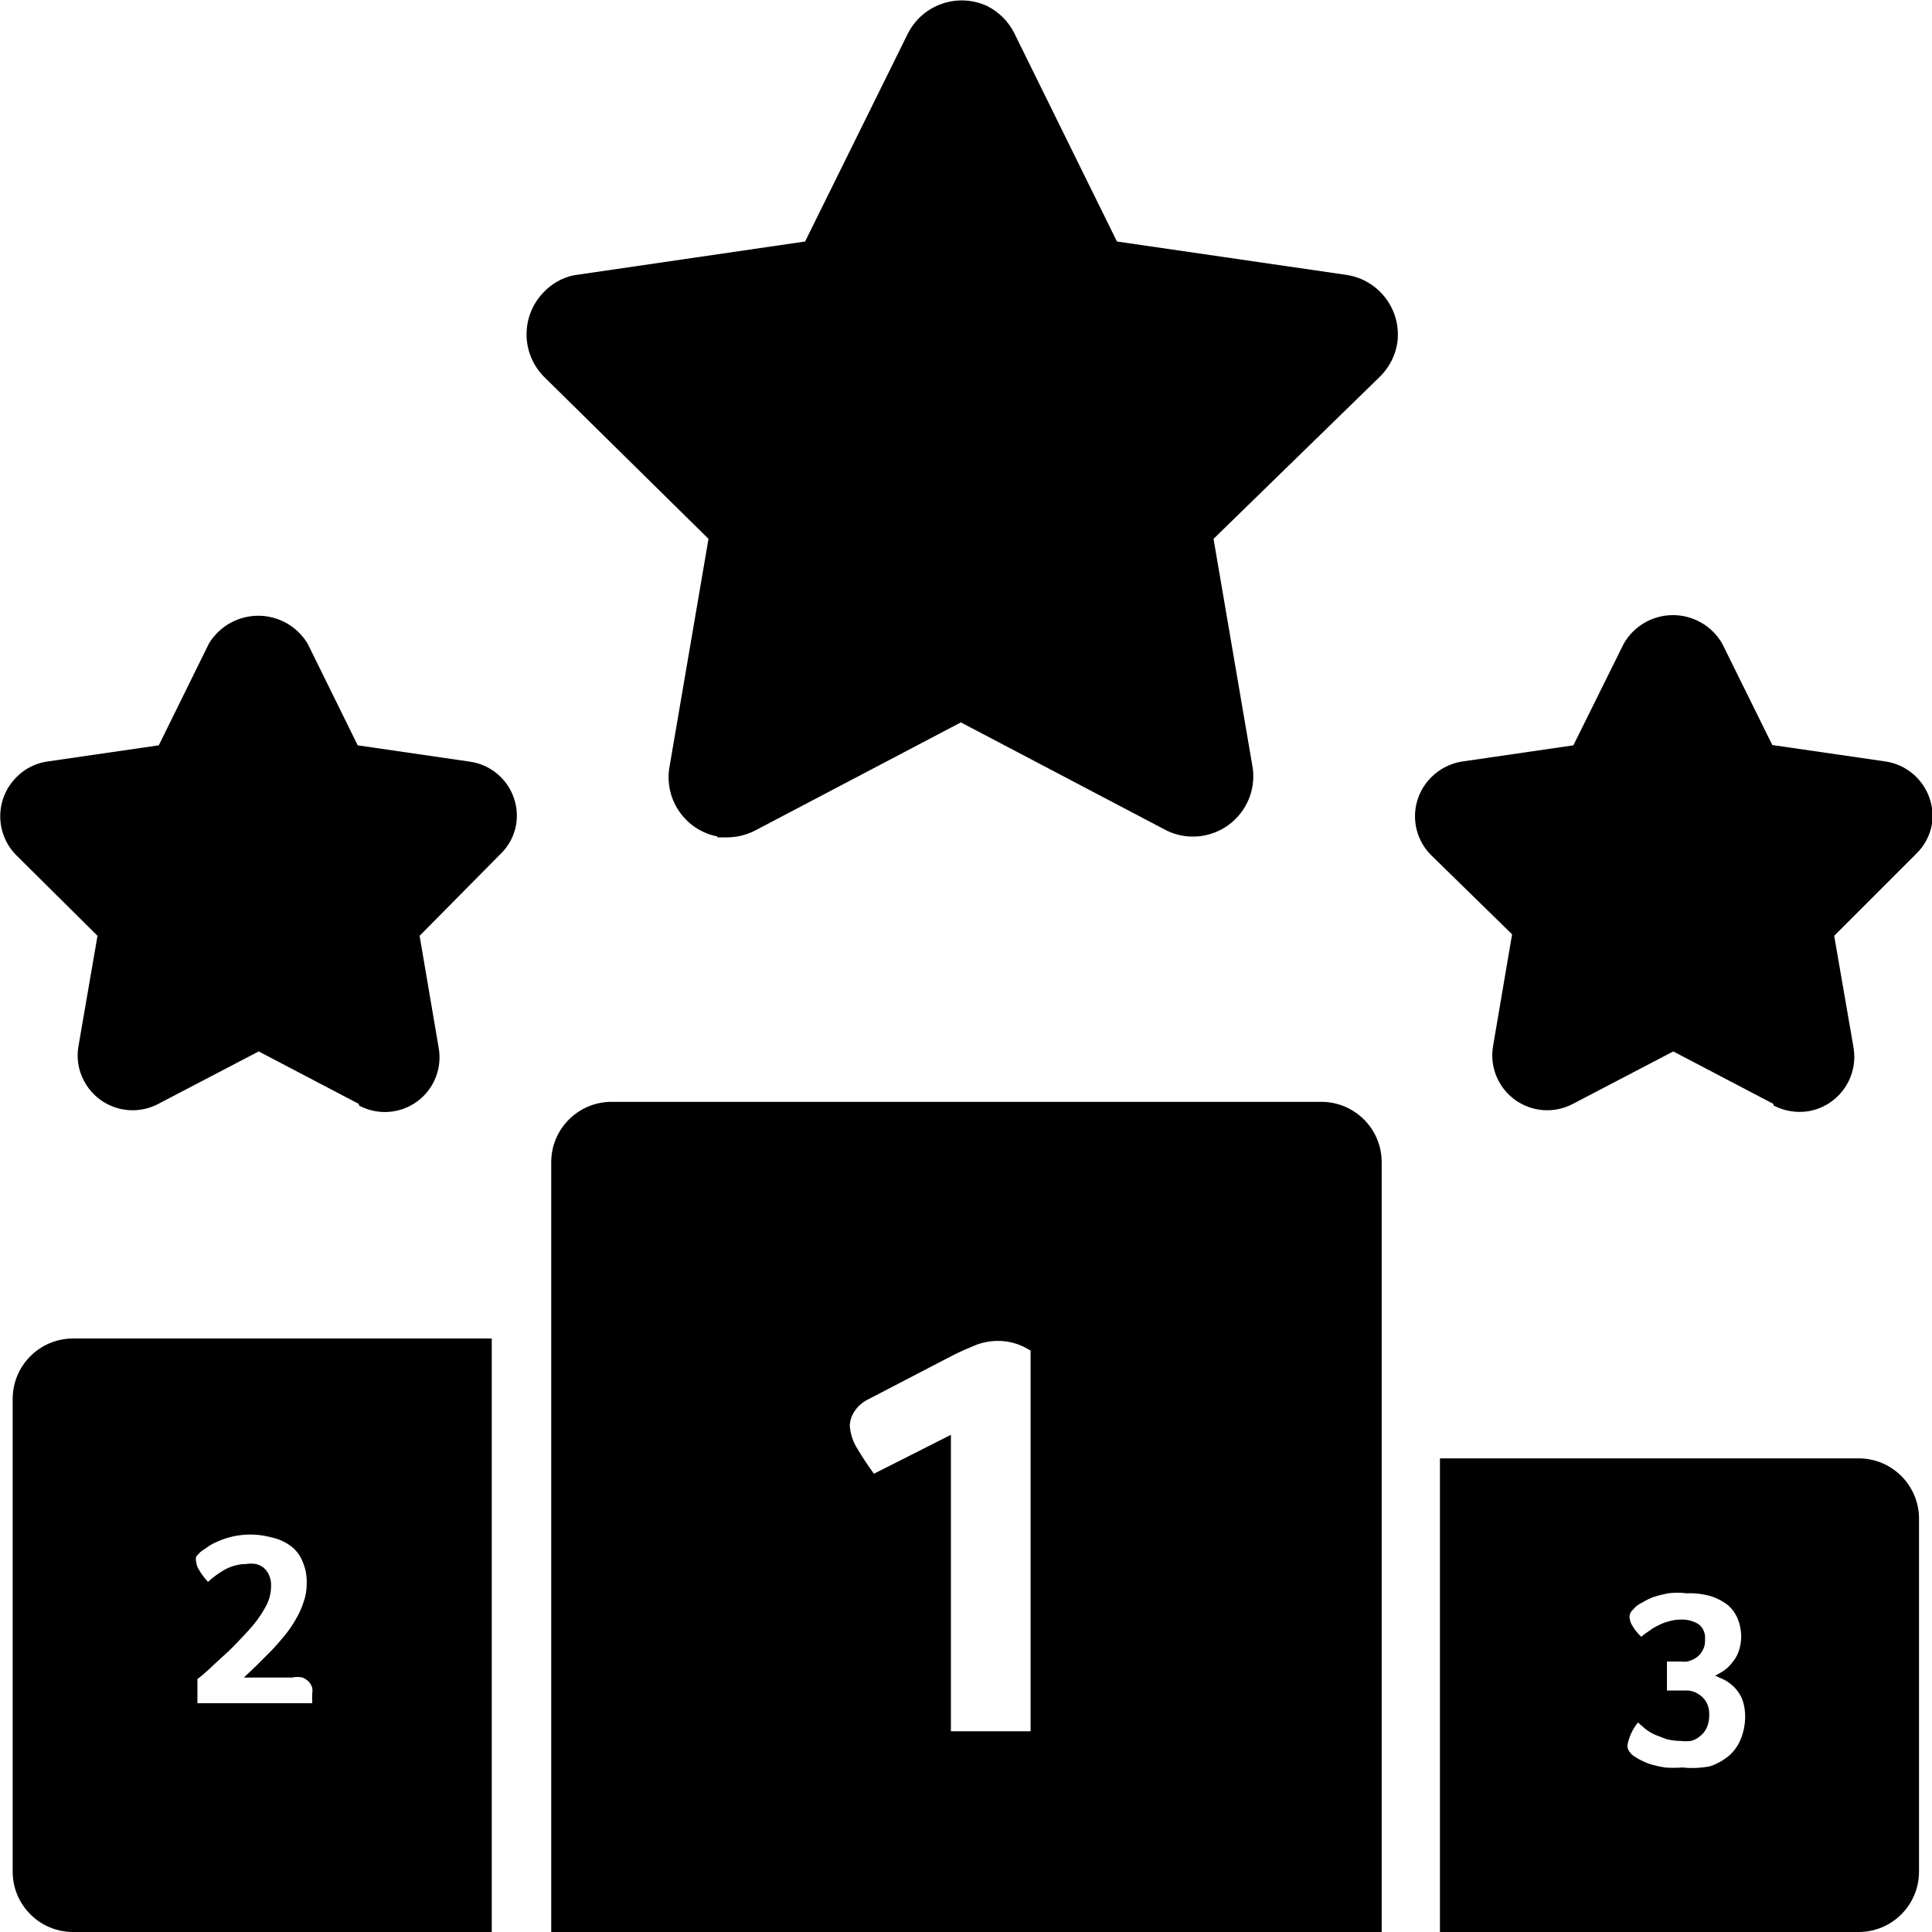
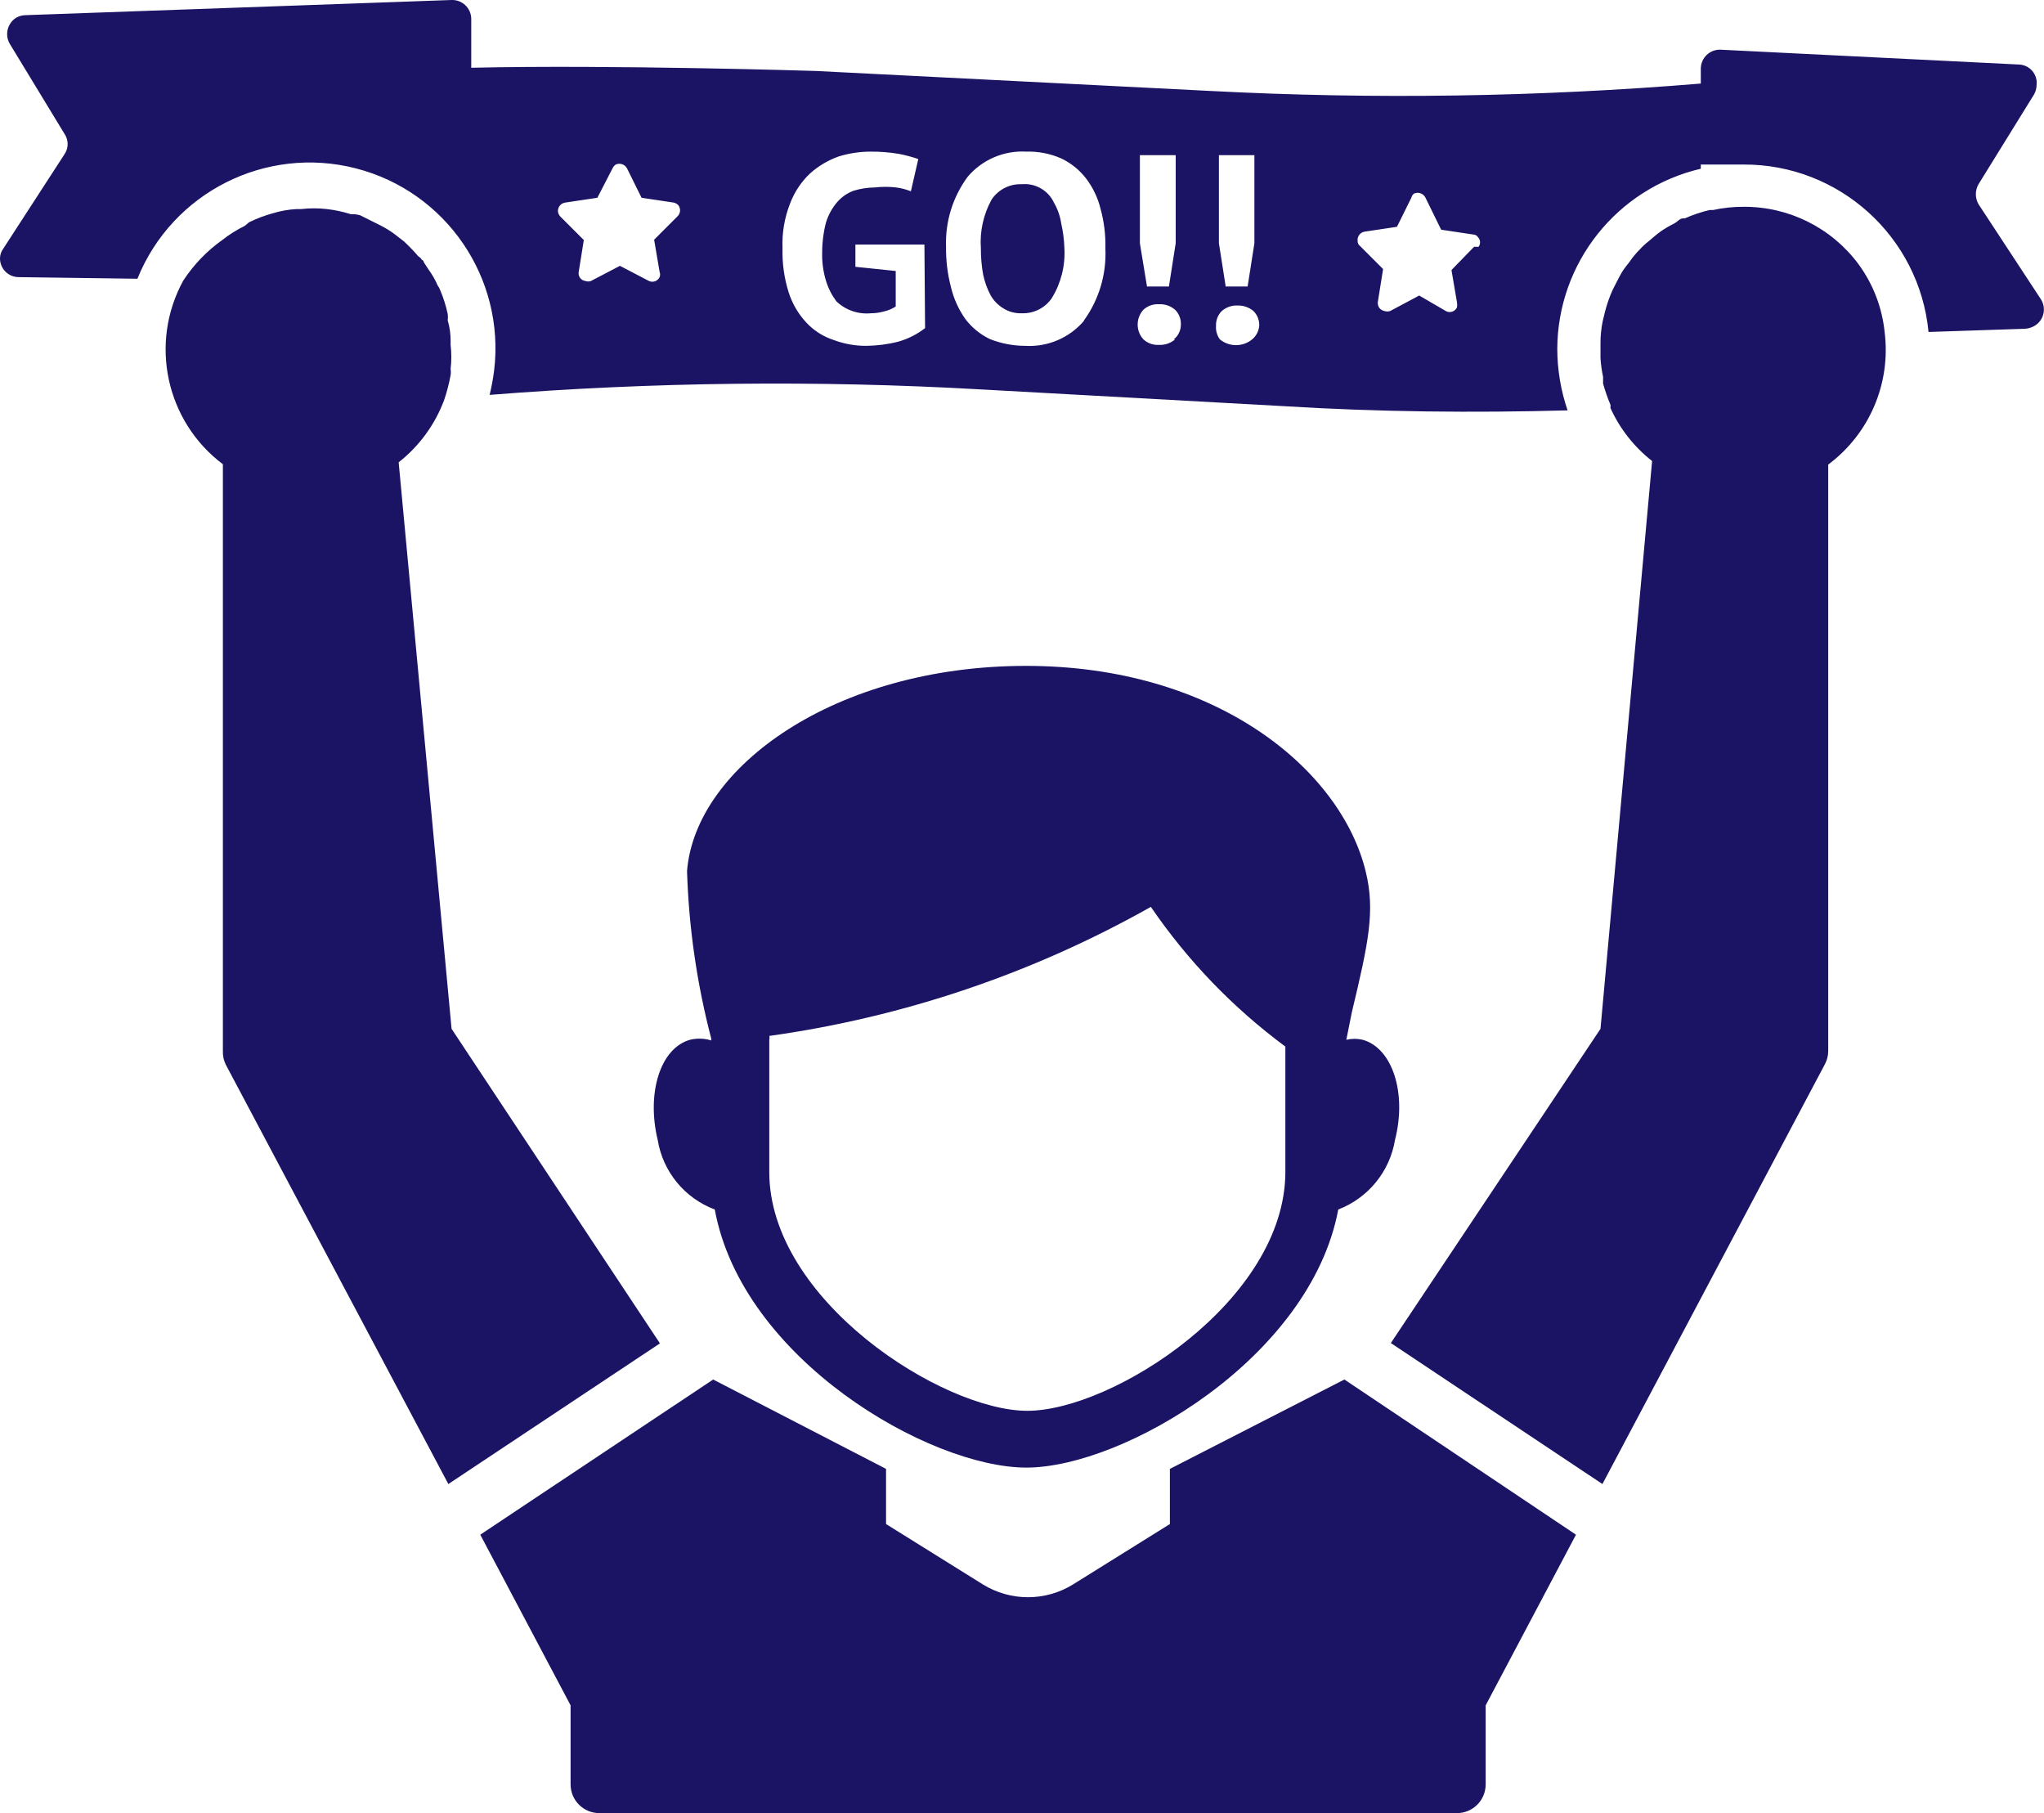
- <svg xmlns="http://www.w3.org/2000/svg" id="Layer_1" data-name="Layer 1" viewBox="0 0 64 64">
-   <defs />
-   <path id="Union_17" data-name="Union 17" class="cls-1" d="M47.7,64V48.31H61.57a2,2,0,0,1,2,2h0V62a2,2,0,0,1-2,2Zm8.95-5.49h0a2,2,0,0,0,.65-.37,1.47,1.47,0,0,0,.38-.57,1.94,1.94,0,0,0,.13-.71,1.61,1.61,0,0,0-.1-.58,1.27,1.27,0,0,0-.26-.39,1.49,1.49,0,0,0-.32-.24l-.31-.14.26-.15a1.16,1.16,0,0,0,.28-.26,1.14,1.14,0,0,0,.23-.38,1.5,1.5,0,0,0,.09-.52,1.55,1.55,0,0,0-.11-.56,1.23,1.23,0,0,0-.32-.46,1.79,1.79,0,0,0-.56-.3,2.56,2.56,0,0,0-.82-.1,2.47,2.47,0,0,0-.61,0,4.21,4.21,0,0,0-.48.12,2.26,2.26,0,0,0-.35.17,1.2,1.2,0,0,0-.24.15l-.14.15a.29.29,0,0,0-.07.2.61.61,0,0,0,.11.31,1.49,1.49,0,0,0,.28.34,1.89,1.89,0,0,1,.27-.2,1.49,1.49,0,0,1,.3-.18,1.4,1.4,0,0,1,.34-.13,1.39,1.39,0,0,1,.4-.06,1.06,1.06,0,0,1,.6.16.57.57,0,0,1,.2.5.62.62,0,0,1-.09.38.66.66,0,0,1-.21.23,1,1,0,0,1-.28.12,1.07,1.07,0,0,1-.25,0h-.43V56h.43l.27,0a.76.76,0,0,1,.33.11.78.78,0,0,1,.26.25.81.81,0,0,1,.11.45,1,1,0,0,1-.08.42.76.76,0,0,1-.22.28.73.73,0,0,1-.3.16,1.42,1.42,0,0,1-.36,0,1.82,1.82,0,0,1-.46-.06l-.39-.15a1.55,1.55,0,0,1-.32-.2l-.23-.2a1.66,1.66,0,0,0-.35.76.33.33,0,0,0,.07.21.52.52,0,0,0,.19.17,1,1,0,0,0,.21.12,1.79,1.79,0,0,0,.32.13,3.63,3.63,0,0,0,.45.1,3.77,3.77,0,0,0,.58,0A3.1,3.1,0,0,0,56.65,58.51ZM18.26,64V38.5a2,2,0,0,1,2-2H43.77a2,2,0,0,1,2,2h0V64ZM31.5,57.35h2.64V44.74a2.44,2.44,0,0,0-.43-.21,1.87,1.87,0,0,0-.66-.11,2,2,0,0,0-.76.15c-.24.1-.5.21-.75.34l-2.77,1.44a1.16,1.16,0,0,0-.47.41.93.93,0,0,0-.15.46,1.63,1.63,0,0,0,.27.8c.17.29.35.55.53.8l2.55-1.29ZM2.42,64a2,2,0,0,1-2-2V46.34a2,2,0,0,1,2-2H16.29V64ZM8.48,51.81a.64.64,0,0,1,.25.12.69.69,0,0,1,.18.24.81.81,0,0,1,.07.37,1.39,1.39,0,0,1-.2.72,3.66,3.66,0,0,1-.52.72c-.14.16-.3.32-.45.48s-.31.31-.47.45-.3.28-.43.4-.26.23-.37.31v.8h3.8a.66.66,0,0,0,0-.14v-.16a.56.56,0,0,0,0-.22.52.52,0,0,0-.11-.19.6.6,0,0,0-.21-.14.74.74,0,0,0-.33,0H8.08l.41-.39L9,54.67c.15-.16.29-.32.43-.49a4,4,0,0,0,.37-.54,2.72,2.72,0,0,0,.26-.58,1.76,1.76,0,0,0,.1-.6,1.68,1.68,0,0,0-.14-.74,1.17,1.17,0,0,0-.38-.5A1.62,1.62,0,0,0,9,50.93a2.66,2.66,0,0,0-1.78.13,1.7,1.7,0,0,0-.35.19l-.23.16-.14.15a.31.31,0,0,0,0,.18.57.57,0,0,0,.11.29,2,2,0,0,0,.28.37A3.12,3.12,0,0,1,7.44,52a1.48,1.48,0,0,1,.71-.19h0A1,1,0,0,1,8.48,51.81ZM58.75,36.57l-3.32-1.74L52.1,36.57a1.82,1.82,0,0,1-2.64-1.92l.63-3.7-2.68-2.62a1.82,1.82,0,0,1,0-2.58,1.85,1.85,0,0,1,1-.52l3.71-.54,1.67-3.37a1.88,1.88,0,0,1,3.26,0l1.66,3.36,3.72.54A1.83,1.83,0,0,1,64,27.29a1.8,1.8,0,0,1-.53,1L60.76,31l.64,3.7a1.83,1.83,0,0,1-1.49,2.11,1.87,1.87,0,0,1-1.16-.19Zm-46.86,0L8.57,34.83,5.24,36.57a1.82,1.82,0,0,1-2.46-.77,1.77,1.77,0,0,1-.18-1.15L3.23,31,.54,28.33a1.83,1.83,0,0,1,0-2.58,1.79,1.79,0,0,1,1-.52l3.72-.54,1.66-3.37a1.91,1.91,0,0,1,3.27,0l1.66,3.37,3.71.54a1.81,1.81,0,0,1,1.54,2.07,1.77,1.77,0,0,1-.53,1L13.9,31l.63,3.7a1.81,1.81,0,0,1-2.64,1.92Zm11.88-8.86a2,2,0,0,1-1.6-2.26h0l1.3-7.6L18,12.46a2,2,0,0,1,0-2.77A1.92,1.92,0,0,1,19,9.12L26.67,8,30.08,1.1A2,2,0,0,1,32.7.2a2,2,0,0,1,.9.9L37,8l7.63,1.11a2,2,0,0,1,1.66,2.23,2,2,0,0,1-.56,1.12L40.2,17.85l1.3,7.6a2,2,0,0,1-2.84,2.07l-6.83-3.59L25,27.52a2.08,2.08,0,0,1-.92.22l-.32,0Z" />
+ <svg xmlns="http://www.w3.org/2000/svg" id="Layer_1" data-name="Layer 1" viewBox="0 0 63.37 56.19">
+   <defs>
+     <style>.cls-1{fill:#1b1464;}</style>
+   </defs>
+   <path class="cls-1" d="M63.27,9.27,61.34,6.33a.62.62,0,0,1,0-.62l1.72-2.78a.6.6,0,0,0,.08-.29A.57.57,0,0,0,62.59,2h0l-9.25-.46a.59.59,0,0,0-.61.58v.47a113.25,113.25,0,0,1-15.19.23L25.3,2.2S19,2,14.61,2.1V.57A.59.59,0,0,0,14,0L.79.47A.6.6,0,0,0,.5.55a.6.6,0,0,0-.19.82L2,4.15a.56.56,0,0,1,0,.63L.1,7.71A.51.51,0,0,0,0,8a.58.58,0,0,0,.57.59h0l3.69.05a5.76,5.76,0,0,1,11.06,2.84,7.19,7.19,0,0,1-.14.76,112,112,0,0,1,15.22-.17l9.41.52c2.91.18,5.87.21,8.79.13a5.93,5.93,0,0,1-.32-1.91,5.76,5.76,0,0,1,4.45-5.58V5.1h1.31a5.74,5.74,0,0,1,5.75,5.19l3-.1a.68.68,0,0,0,.32-.11A.59.59,0,0,0,63.27,9.27ZM21,6.71l-.72.72.17,1a.22.22,0,0,1,0,.16.25.25,0,0,1-.33.12l-.9-.47-.9.47a.25.25,0,0,1-.17,0,.24.24,0,0,1-.21-.27v0l.16-1-.72-.72a.28.28,0,0,1-.08-.15.26.26,0,0,1,.22-.29l1-.15L19,5.2a.28.28,0,0,1,.09-.1.27.27,0,0,1,.35.12l.45.91,1,.15a.29.29,0,0,1,.14.08A.26.26,0,0,1,21,6.71Zm14.34-1.9h1.11V7.54l-.21,1.34h-.68l-.22-1.34Zm-6.66,5.36a2.41,2.41,0,0,1-.83.42,4.22,4.22,0,0,1-1,.13,2.85,2.85,0,0,1-1-.18A2,2,0,0,1,25,10a2.48,2.48,0,0,1-.55-.94,4.18,4.18,0,0,1-.19-1.36,3.43,3.43,0,0,1,.23-1.38,2.49,2.49,0,0,1,.62-.94A2.68,2.68,0,0,1,26,4.85a3.37,3.37,0,0,1,1-.15,5.1,5.1,0,0,1,.87.07,4.44,4.44,0,0,1,.6.16l-.23,1a1.83,1.83,0,0,0-.46-.12,2.94,2.94,0,0,0-.66,0,2.38,2.38,0,0,0-.65.1,1.25,1.25,0,0,0-.52.36,1.79,1.79,0,0,0-.34.62,3.57,3.57,0,0,0-.12.92,2.75,2.75,0,0,0,.12.9,2.08,2.08,0,0,0,.32.63A1.36,1.36,0,0,0,27,9.71a1.52,1.52,0,0,0,.42-.06,1.09,1.09,0,0,0,.35-.15V8.4l-1.25-.13V7.58h2.14Zm4.93-.23a2.22,2.22,0,0,1-1.82.78,3,3,0,0,1-1.1-.21,2.08,2.08,0,0,1-.76-.62,2.86,2.86,0,0,1-.45-1,4.68,4.68,0,0,1-.15-1.24A3.45,3.45,0,0,1,30,5.48a2.22,2.22,0,0,1,1.82-.78,2.51,2.51,0,0,1,1.08.21,2.12,2.12,0,0,1,.77.62,2.56,2.56,0,0,1,.45.94,4.23,4.23,0,0,1,.15,1.23,3.53,3.53,0,0,1-.67,2.24Zm2.82.58a.71.71,0,0,1-.5.17.65.65,0,0,1-.48-.17.68.68,0,0,1,0-.92.65.65,0,0,1,.48-.17.71.71,0,0,1,.5.17.61.61,0,0,1,.18.46.58.58,0,0,1-.22.46Zm2.46-5.71V7.54l-.21,1.34H38l-.21-1.34V4.81Zm-.07,5.71h0a.79.79,0,0,1-1,0,.63.63,0,0,1-.12-.42.61.61,0,0,1,.18-.46.69.69,0,0,1,.49-.17.73.73,0,0,1,.49.17.61.61,0,0,1,.18.46A.62.62,0,0,1,38.82,10.52Zm7-2.87h-.12L45,8.37l.17,1a.43.43,0,0,1,0,.16.25.25,0,0,1-.33.12L44,9.16l-.9.48a.28.28,0,0,1-.18,0,.25.25,0,0,1-.2-.3l.16-1-.72-.72a.18.18,0,0,1-.07-.15.26.26,0,0,1,.22-.29l1-.15.45-.91A.2.2,0,0,1,43.84,6a.27.27,0,0,1,.35.12l.49,1,1,.15a.17.17,0,0,1,.14.08A.23.23,0,0,1,45.84,7.65Z" />
+   <path class="cls-1" d="M32.9,6.92a1.82,1.82,0,0,0-.22-.63,1,1,0,0,0-1-.58,1.07,1.07,0,0,0-.94.48,2.74,2.74,0,0,0-.33,1.51,4.43,4.43,0,0,0,.07.81,2.45,2.45,0,0,0,.23.64,1.12,1.12,0,0,0,.4.41,1,1,0,0,0,.57.15,1.08,1.08,0,0,0,.93-.47A2.67,2.67,0,0,0,33,7.7,4.13,4.13,0,0,0,32.9,6.92Z" />
+   <path class="cls-1" d="M14,31.89,12.36,14.33a4.43,4.43,0,0,0,1.41-1.93,5.46,5.46,0,0,0,.2-.77.6.6,0,0,0,0-.19,3.14,3.14,0,0,0,0-.75v-.13a2.18,2.18,0,0,0-.09-.63.67.67,0,0,0,0-.2A4,4,0,0,0,13.65,9a.53.53,0,0,0-.08-.15,2.6,2.6,0,0,0-.28-.49l-.15-.23a.09.09,0,0,0-.07-.08c0-.05-.1-.09-.14-.15a5.44,5.44,0,0,0-.41-.42l-.27-.21A3,3,0,0,0,11.82,7l-.36-.18-.3-.15L11,6.64h-.12a4,4,0,0,0-.75-.16,3.48,3.48,0,0,0-.79,0H9.2a3.1,3.1,0,0,0-.74.13,4.16,4.16,0,0,0-.74.28L7.59,7a3.92,3.92,0,0,0-.7.44A4.69,4.69,0,0,0,5.68,8.7a4.45,4.45,0,0,0,1.23,5.69v18.2A.87.87,0,0,0,7,33L13.9,46l6.56-4.36Z" />
+   <path class="cls-1" d="M21.39,32.23c-.92.26-1.35,1.65-1,3.1a2.78,2.78,0,0,0,1.77,2.16c.85,4.64,6.65,8,9.66,8s8.81-3.4,9.67-8a2.8,2.8,0,0,0,1.76-2.16c.37-1.45-.08-2.84-1-3.1a1.1,1.1,0,0,0-.51,0l.17-.85c.52-2.17.73-3.15.43-4.37-.77-3.16-4.63-6.37-10.53-6.37S21.56,23.76,21.3,27a23.39,23.39,0,0,0,.75,5.19v.06A1.23,1.23,0,0,0,21.39,32.23Zm2.46,0a.24.24,0,0,0,0-.12,33.52,33.52,0,0,0,11.83-4,18.06,18.06,0,0,0,4.17,4.33v3.88c0,4-5.37,7.41-8,7.41s-8-3.43-8-7.4Z" />
+   <path class="cls-1" d="M36.27,45.53v1.71l-3,1.87a2.66,2.66,0,0,1-2.8,0l-3-1.87V45.53l-5.36-2.77-7.22,4.81,2.8,5.29v2.45a.89.89,0,0,0,.89.89H45.17a.89.89,0,0,0,.89-.89V52.86l2.8-5.29-7.18-4.81Z" />
+   <path class="cls-1" d="M57.62,8.19a4.4,4.4,0,0,0-3.57-1.78,4.23,4.23,0,0,0-.94.1H53a4.36,4.36,0,0,0-.77.26h-.06c-.09,0-.17.11-.27.16a3.38,3.38,0,0,0-.41.24c-.14.1-.26.21-.38.31a2,2,0,0,0-.26.24,2.74,2.74,0,0,0-.34.41c-.07.09-.13.16-.19.25s-.18.32-.26.48a2.8,2.8,0,0,0-.13.28,4.59,4.59,0,0,0-.18.56l-.06.25a3.26,3.26,0,0,0-.07.7v.14c0,.1,0,.2,0,.31a4,4,0,0,0,.08.58v.21a5.75,5.75,0,0,0,.23.66v.1a4.38,4.38,0,0,0,1.29,1.64l-1.6,17.6-6.5,9.74L49.68,46l6.89-13a.87.87,0,0,0,.11-.41V14.4a4.43,4.43,0,0,0,1.75-4.1A4.3,4.3,0,0,0,57.62,8.19Z" />
</svg>
